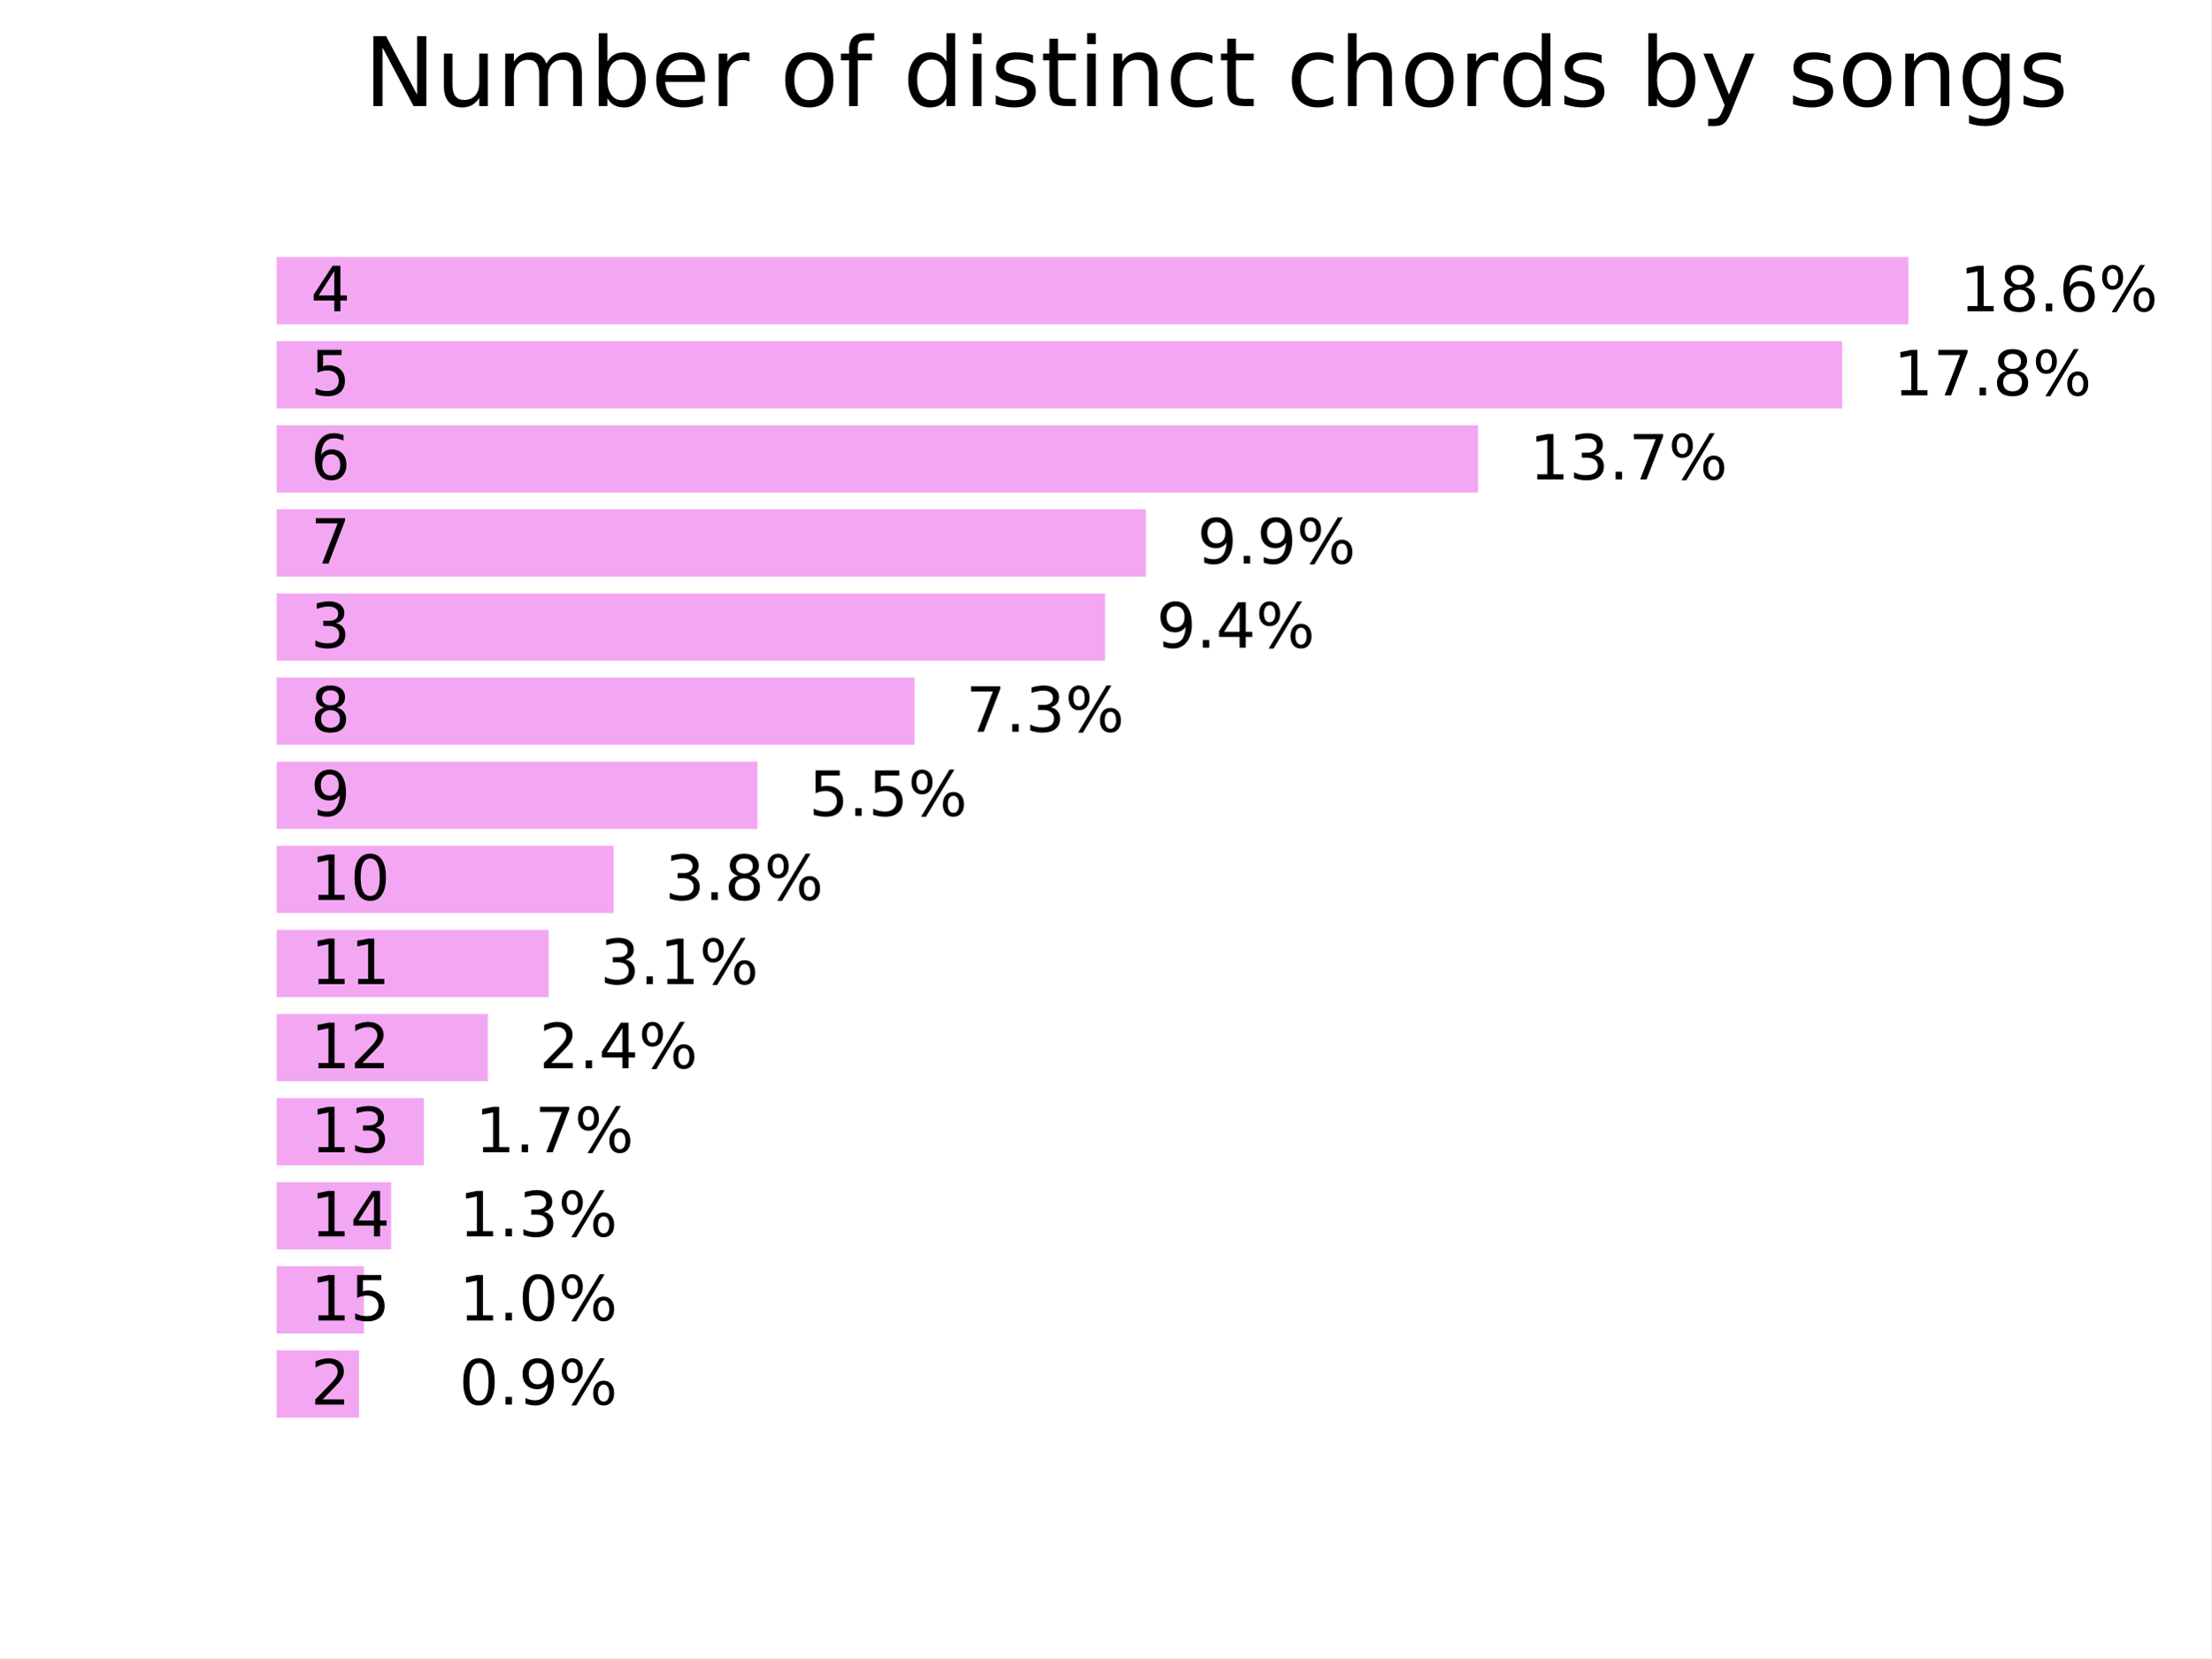
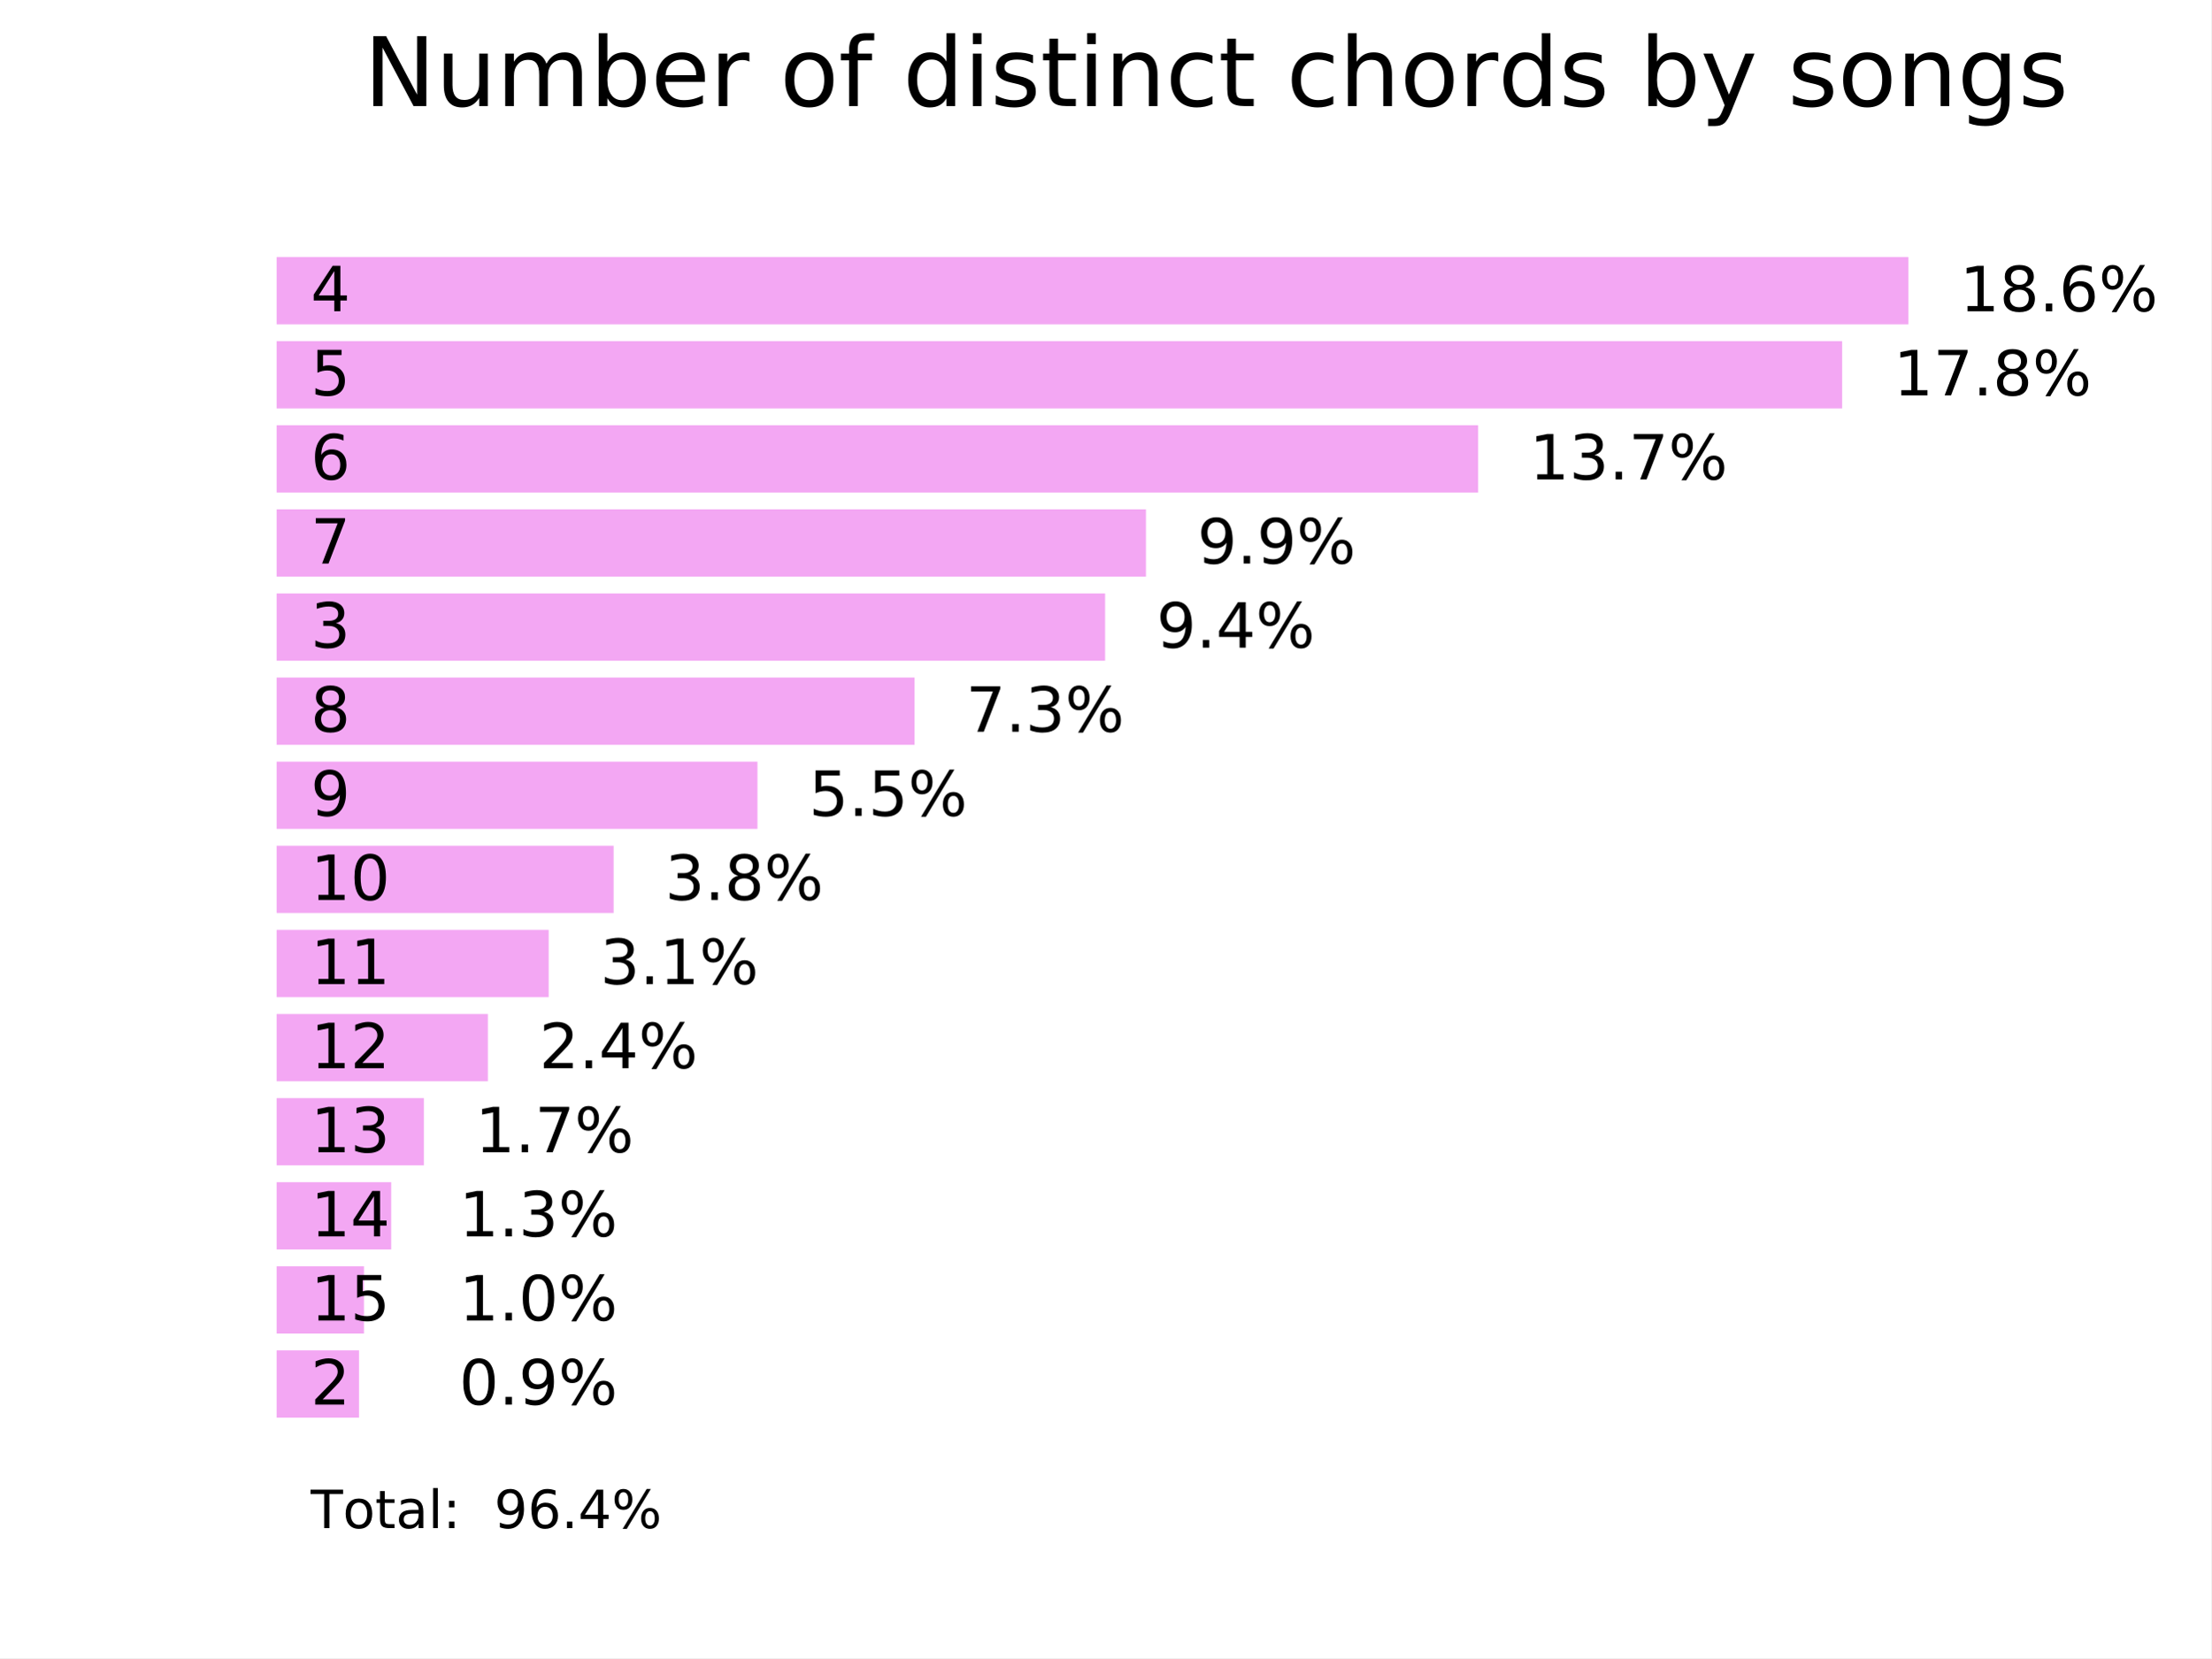
<svg xmlns="http://www.w3.org/2000/svg" xmlns:xlink="http://www.w3.org/1999/xlink" height="345.6pt" version="1.1" viewBox="0 0 460.8 345.6" width="460.8pt">
  <defs>
    <style type="text/css">
*{stroke-linecap:butt;stroke-linejoin:round;}
  </style>
  </defs>
  <g id="figure_1">
    <g id="patch_1">
      <path d="M 0 345.6  L 460.8 345.6  L 460.8 0  L 0 0  z " style="fill:#ffffff;" />
    </g>
    <g id="axes_1">
      <g id="patch_2">
-         <path clip-path="url(#pfce84165bf)" d="M 57.6 53.568  L 397.714 53.568  L 397.714 67.592  L 57.6 67.592  z " style="fill:#ee82ee;opacity:0.7;" />
+         <path clip-path="url(#pf7a1f2162a)" d="M 57.6 53.568  L 397.714 53.568  L 397.714 67.592  L 57.6 67.592  z " style="fill:#ee82ee;opacity:0.7;" />
      </g>
      <g id="patch_3">
-         <path clip-path="url(#pfce84165bf)" d="M 57.6 71.098  L 383.905 71.098  L 383.905 85.123  L 57.6 85.123  z " style="fill:#ee82ee;opacity:0.7;" />
+         <path clip-path="url(#pf7a1f2162a)" d="M 57.6 71.098  L 383.905 71.098  L 383.905 85.123  L 57.6 85.123  z " style="fill:#ee82ee;opacity:0.7;" />
      </g>
      <g id="patch_4">
-         <path clip-path="url(#pfce84165bf)" d="M 57.6 88.629  L 308.051 88.629  L 308.051 102.653  L 57.6 102.653  z " style="fill:#ee82ee;opacity:0.7;" />
+         <path clip-path="url(#pf7a1f2162a)" d="M 57.6 88.629  L 308.051 88.629  L 308.051 102.653  L 57.6 102.653  z " style="fill:#ee82ee;opacity:0.7;" />
      </g>
      <g id="patch_5">
-         <path clip-path="url(#pfce84165bf)" d="M 57.6 106.159  L 238.818 106.159  L 238.818 120.184  L 57.6 120.184  z " style="fill:#ee82ee;opacity:0.7;" />
+         <path clip-path="url(#pf7a1f2162a)" d="M 57.6 106.159  L 238.818 106.159  L 238.818 120.184  L 57.6 120.184  z " style="fill:#ee82ee;opacity:0.7;" />
      </g>
      <g id="patch_6">
-         <path clip-path="url(#pfce84165bf)" d="M 57.6 123.69  L 230.305 123.69  L 230.305 137.714  L 57.6 137.714  z " style="fill:#ee82ee;opacity:0.7;" />
+         <path clip-path="url(#pf7a1f2162a)" d="M 57.6 123.69  L 230.305 123.69  L 230.305 137.714  L 57.6 137.714  z " style="fill:#ee82ee;opacity:0.7;" />
      </g>
      <g id="patch_7">
-         <path clip-path="url(#pfce84165bf)" d="M 57.6 141.22  L 190.581 141.22  L 190.581 155.245  L 57.6 155.245  z " style="fill:#ee82ee;opacity:0.7;" />
+         <path clip-path="url(#pf7a1f2162a)" d="M 57.6 141.22  L 190.581 141.22  L 190.581 155.245  L 57.6 155.245  z " style="fill:#ee82ee;opacity:0.7;" />
      </g>
      <g id="patch_8">
-         <path clip-path="url(#pfce84165bf)" d="M 57.6 158.751  L 157.856 158.751  L 157.856 172.775  L 57.6 172.775  z " style="fill:#ee82ee;opacity:0.7;" />
+         <path clip-path="url(#pf7a1f2162a)" d="M 57.6 158.751  L 157.856 158.751  L 157.856 172.775  L 57.6 172.775  z " style="fill:#ee82ee;opacity:0.7;" />
      </g>
      <g id="patch_9">
-         <path clip-path="url(#pfce84165bf)" d="M 57.6 176.281  L 127.874 176.281  L 127.874 190.305  L 57.6 190.305  z " style="fill:#ee82ee;opacity:0.7;" />
+         <path clip-path="url(#pf7a1f2162a)" d="M 57.6 176.281  L 127.874 176.281  L 127.874 190.305  L 57.6 190.305  z " style="fill:#ee82ee;opacity:0.7;" />
      </g>
      <g id="patch_10">
-         <path clip-path="url(#pfce84165bf)" d="M 57.6 193.811  L 114.349 193.811  L 114.349 207.836  L 57.6 207.836  z " style="fill:#ee82ee;opacity:0.7;" />
+         <path clip-path="url(#pf7a1f2162a)" d="M 57.6 193.811  L 114.349 193.811  L 114.349 207.836  L 57.6 207.836  z " style="fill:#ee82ee;opacity:0.7;" />
      </g>
      <g id="patch_11">
-         <path clip-path="url(#pfce84165bf)" d="M 57.6 211.342  L 101.675 211.342  L 101.675 225.366  L 57.6 225.366  z " style="fill:#ee82ee;opacity:0.7;" />
+         <path clip-path="url(#pf7a1f2162a)" d="M 57.6 211.342  L 101.675 211.342  L 101.675 225.366  L 57.6 225.366  z " style="fill:#ee82ee;opacity:0.7;" />
      </g>
      <g id="patch_12">
-         <path clip-path="url(#pfce84165bf)" d="M 57.6 228.872  L 88.339 228.872  L 88.339 242.897  L 57.6 242.897  z " style="fill:#ee82ee;opacity:0.7;" />
+         <path clip-path="url(#pf7a1f2162a)" d="M 57.6 228.872  L 88.339 228.872  L 88.339 242.897  L 57.6 242.897  z " style="fill:#ee82ee;opacity:0.7;" />
      </g>
      <g id="patch_13">
-         <path clip-path="url(#pfce84165bf)" d="M 57.6 246.403  L 81.529 246.403  L 81.529 260.427  L 57.6 260.427  z " style="fill:#ee82ee;opacity:0.7;" />
+         <path clip-path="url(#pf7a1f2162a)" d="M 57.6 246.403  L 81.529 246.403  L 81.529 260.427  L 57.6 260.427  z " style="fill:#ee82ee;opacity:0.7;" />
      </g>
      <g id="patch_14">
-         <path clip-path="url(#pfce84165bf)" d="M 57.6 263.933  L 75.854 263.933  L 75.854 277.958  L 57.6 277.958  z " style="fill:#ee82ee;opacity:0.7;" />
+         <path clip-path="url(#pf7a1f2162a)" d="M 57.6 263.933  L 75.854 263.933  L 75.854 277.958  L 57.6 277.958  z " style="fill:#ee82ee;opacity:0.7;" />
      </g>
      <g id="patch_15">
-         <path clip-path="url(#pfce84165bf)" d="M 57.6 281.464  L 74.814 281.464  L 74.814 295.488  L 57.6 295.488  z " style="fill:#ee82ee;opacity:0.7;" />
+         <path clip-path="url(#pf7a1f2162a)" d="M 57.6 281.464  L 74.814 281.464  L 74.814 295.488  L 57.6 295.488  z " style="fill:#ee82ee;opacity:0.7;" />
      </g>
      <g id="text_1">
        <defs>
          <path d="M 37.797 64.312  L 12.891 25.391  L 37.797 25.391  z M 35.203 72.906  L 47.609 72.906  L 47.609 25.391  L 58.016 25.391  L 58.016 17.188  L 47.609 17.188  L 47.609 0  L 37.797 0  L 37.797 17.188  L 4.891 17.188  L 4.891 26.703  z " id="DejaVuSans-52" />
        </defs>
        <g transform="translate(64.7424 64.86858)scale(0.13 -0.13)">
          <use xlink:href="#DejaVuSans-52" />
        </g>
      </g>
      <g id="text_2">
        <defs>
          <path d="M 10.797 72.906  L 49.516 72.906  L 49.516 64.594  L 19.828 64.594  L 19.828 46.734  Q 21.969 47.469 24.109 47.828  Q 26.266 48.188 28.422 48.188  Q 40.625 48.188 47.75 41.5  Q 54.891 34.812 54.891 23.391  Q 54.891 11.625 47.562 5.094  Q 40.234 -1.422 26.906 -1.422  Q 22.312 -1.422 17.547 -0.641  Q 12.797 0.141 7.719 1.703  L 7.719 11.625  Q 12.109 9.234 16.797 8.062  Q 21.484 6.891 26.703 6.891  Q 35.156 6.891 40.078 11.328  Q 45.016 15.766 45.016 23.391  Q 45.016 31 40.078 35.438  Q 35.156 39.891 26.703 39.891  Q 22.75 39.891 18.812 39.016  Q 14.891 38.141 10.797 36.281  z " id="DejaVuSans-53" />
        </defs>
        <g transform="translate(64.7424 82.39901)scale(0.13 -0.13)">
          <use xlink:href="#DejaVuSans-53" />
        </g>
      </g>
      <g id="text_3">
        <defs>
          <path d="M 33.016 40.375  Q 26.375 40.375 22.484 35.828  Q 18.609 31.297 18.609 23.391  Q 18.609 15.531 22.484 10.953  Q 26.375 6.391 33.016 6.391  Q 39.656 6.391 43.531 10.953  Q 47.406 15.531 47.406 23.391  Q 47.406 31.297 43.531 35.828  Q 39.656 40.375 33.016 40.375  z M 52.594 71.297  L 52.594 62.312  Q 48.875 64.062 45.094 64.984  Q 41.312 65.922 37.594 65.922  Q 27.828 65.922 22.672 59.328  Q 17.531 52.734 16.797 39.406  Q 19.672 43.656 24.016 45.922  Q 28.375 48.188 33.594 48.188  Q 44.578 48.188 50.953 41.516  Q 57.328 34.859 57.328 23.391  Q 57.328 12.156 50.688 5.359  Q 44.047 -1.422 33.016 -1.422  Q 20.359 -1.422 13.672 8.266  Q 6.984 17.969 6.984 36.375  Q 6.984 53.656 15.188 63.938  Q 23.391 74.219 37.203 74.219  Q 40.922 74.219 44.703 73.484  Q 48.484 72.75 52.594 71.297  z " id="DejaVuSans-54" />
        </defs>
        <g transform="translate(64.7424 99.92945)scale(0.13 -0.13)">
          <use xlink:href="#DejaVuSans-54" />
        </g>
      </g>
      <g id="text_4">
        <defs>
          <path d="M 8.203 72.906  L 55.078 72.906  L 55.078 68.703  L 28.609 0  L 18.312 0  L 43.219 64.594  L 8.203 64.594  z " id="DejaVuSans-55" />
        </defs>
        <g transform="translate(64.7424 117.4599)scale(0.13 -0.13)">
          <use xlink:href="#DejaVuSans-55" />
        </g>
      </g>
      <g id="text_5">
        <defs>
          <path d="M 40.578 39.312  Q 47.656 37.797 51.625 33  Q 55.609 28.219 55.609 21.188  Q 55.609 10.406 48.188 4.484  Q 40.766 -1.422 27.094 -1.422  Q 22.516 -1.422 17.656 -0.516  Q 12.797 0.391 7.625 2.203  L 7.625 11.719  Q 11.719 9.328 16.594 8.109  Q 21.484 6.891 26.812 6.891  Q 36.078 6.891 40.938 10.547  Q 45.797 14.203 45.797 21.188  Q 45.797 27.641 41.281 31.266  Q 36.766 34.906 28.719 34.906  L 20.219 34.906  L 20.219 43.016  L 29.109 43.016  Q 36.375 43.016 40.234 45.922  Q 44.094 48.828 44.094 54.297  Q 44.094 59.906 40.109 62.906  Q 36.141 65.922 28.719 65.922  Q 24.656 65.922 20.016 65.031  Q 15.375 64.156 9.812 62.312  L 9.812 71.094  Q 15.438 72.656 20.344 73.438  Q 25.25 74.219 29.594 74.219  Q 40.828 74.219 47.359 69.109  Q 53.906 64.016 53.906 55.328  Q 53.906 49.266 50.438 45.094  Q 46.969 40.922 40.578 39.312  z " id="DejaVuSans-51" />
        </defs>
        <g transform="translate(64.7424 134.9903)scale(0.13 -0.13)">
          <use xlink:href="#DejaVuSans-51" />
        </g>
      </g>
      <g id="text_6">
        <defs>
          <path d="M 31.781 34.625  Q 24.75 34.625 20.719 30.859  Q 16.703 27.094 16.703 20.516  Q 16.703 13.922 20.719 10.156  Q 24.75 6.391 31.781 6.391  Q 38.812 6.391 42.859 10.172  Q 46.922 13.969 46.922 20.516  Q 46.922 27.094 42.891 30.859  Q 38.875 34.625 31.781 34.625  z M 21.922 38.812  Q 15.578 40.375 12.031 44.719  Q 8.5 49.078 8.5 55.328  Q 8.5 64.062 14.719 69.141  Q 20.953 74.219 31.781 74.219  Q 42.672 74.219 48.875 69.141  Q 55.078 64.062 55.078 55.328  Q 55.078 49.078 51.531 44.719  Q 48 40.375 41.703 38.812  Q 48.828 37.156 52.797 32.312  Q 56.781 27.484 56.781 20.516  Q 56.781 9.906 50.312 4.234  Q 43.844 -1.422 31.781 -1.422  Q 19.734 -1.422 13.25 4.234  Q 6.781 9.906 6.781 20.516  Q 6.781 27.484 10.781 32.312  Q 14.797 37.156 21.922 38.812  z M 18.312 54.391  Q 18.312 48.734 21.844 45.562  Q 25.391 42.391 31.781 42.391  Q 38.141 42.391 41.719 45.562  Q 45.312 48.734 45.312 54.391  Q 45.312 60.062 41.719 63.234  Q 38.141 66.406 31.781 66.406  Q 25.391 66.406 21.844 63.234  Q 18.312 60.062 18.312 54.391  z " id="DejaVuSans-56" />
        </defs>
        <g transform="translate(64.7424 152.5208)scale(0.13 -0.13)">
          <use xlink:href="#DejaVuSans-56" />
        </g>
      </g>
      <g id="text_7">
        <defs>
          <path d="M 10.984 1.516  L 10.984 10.5  Q 14.703 8.734 18.5 7.812  Q 22.312 6.891 25.984 6.891  Q 35.75 6.891 40.891 13.453  Q 46.047 20.016 46.781 33.406  Q 43.953 29.203 39.594 26.953  Q 35.25 24.703 29.984 24.703  Q 19.047 24.703 12.672 31.312  Q 6.297 37.938 6.297 49.422  Q 6.297 60.641 12.938 67.422  Q 19.578 74.219 30.609 74.219  Q 43.266 74.219 49.922 64.516  Q 56.594 54.828 56.594 36.375  Q 56.594 19.141 48.406 8.859  Q 40.234 -1.422 26.422 -1.422  Q 22.703 -1.422 18.891 -0.688  Q 15.094 0.047 10.984 1.516  z M 30.609 32.422  Q 37.25 32.422 41.125 36.953  Q 45.016 41.5 45.016 49.422  Q 45.016 57.281 41.125 61.844  Q 37.25 66.406 30.609 66.406  Q 23.969 66.406 20.094 61.844  Q 16.219 57.281 16.219 49.422  Q 16.219 41.5 20.094 36.953  Q 23.969 32.422 30.609 32.422  z " id="DejaVuSans-57" />
        </defs>
        <g transform="translate(64.7424 170.0512)scale(0.13 -0.13)">
          <use xlink:href="#DejaVuSans-57" />
        </g>
      </g>
      <g id="text_8">
        <defs>
          <path d="M 12.406 8.297  L 28.516 8.297  L 28.516 63.922  L 10.984 60.406  L 10.984 69.391  L 28.422 72.906  L 38.281 72.906  L 38.281 8.297  L 54.391 8.297  L 54.391 0  L 12.406 0  z " id="DejaVuSans-49" />
          <path d="M 31.781 66.406  Q 24.172 66.406 20.328 58.906  Q 16.5 51.422 16.5 36.375  Q 16.5 21.391 20.328 13.891  Q 24.172 6.391 31.781 6.391  Q 39.453 6.391 43.281 13.891  Q 47.125 21.391 47.125 36.375  Q 47.125 51.422 43.281 58.906  Q 39.453 66.406 31.781 66.406  z M 31.781 74.219  Q 44.047 74.219 50.516 64.516  Q 56.984 54.828 56.984 36.375  Q 56.984 17.969 50.516 8.266  Q 44.047 -1.422 31.781 -1.422  Q 19.531 -1.422 13.062 8.266  Q 6.594 17.969 6.594 36.375  Q 6.594 54.828 13.062 64.516  Q 19.531 74.219 31.781 74.219  z " id="DejaVuSans-48" />
        </defs>
        <g transform="translate(64.7424 187.5816)scale(0.13 -0.13)">
          <use xlink:href="#DejaVuSans-49" />
          <use x="63.623" xlink:href="#DejaVuSans-48" />
        </g>
      </g>
      <g id="text_9">
        <g transform="translate(64.7424 205.1121)scale(0.13 -0.13)">
          <use xlink:href="#DejaVuSans-49" />
          <use x="63.623" xlink:href="#DejaVuSans-49" />
        </g>
      </g>
      <g id="text_10">
        <defs>
          <path d="M 19.188 8.297  L 53.609 8.297  L 53.609 0  L 7.328 0  L 7.328 8.297  Q 12.938 14.109 22.625 23.891  Q 32.328 33.688 34.812 36.531  Q 39.547 41.844 41.422 45.531  Q 43.312 49.219 43.312 52.781  Q 43.312 58.594 39.234 62.25  Q 35.156 65.922 28.609 65.922  Q 23.969 65.922 18.812 64.312  Q 13.672 62.703 7.812 59.422  L 7.812 69.391  Q 13.766 71.781 18.938 73  Q 24.125 74.219 28.422 74.219  Q 39.75 74.219 46.484 68.547  Q 53.219 62.891 53.219 53.422  Q 53.219 48.922 51.531 44.891  Q 49.859 40.875 45.406 35.406  Q 44.188 33.984 37.641 27.219  Q 31.109 20.453 19.188 8.297  z " id="DejaVuSans-50" />
        </defs>
        <g transform="translate(64.7424 222.6425)scale(0.13 -0.13)">
          <use xlink:href="#DejaVuSans-49" />
          <use x="63.623" xlink:href="#DejaVuSans-50" />
        </g>
      </g>
      <g id="text_11">
        <g transform="translate(64.7424 240.1729)scale(0.13 -0.13)">
          <use xlink:href="#DejaVuSans-49" />
          <use x="63.623" xlink:href="#DejaVuSans-51" />
        </g>
      </g>
      <g id="text_12">
        <g transform="translate(64.7424 257.7034)scale(0.13 -0.13)">
          <use xlink:href="#DejaVuSans-49" />
          <use x="63.623" xlink:href="#DejaVuSans-52" />
        </g>
      </g>
      <g id="text_13">
        <g transform="translate(64.7424 275.2338)scale(0.13 -0.13)">
          <use xlink:href="#DejaVuSans-49" />
          <use x="63.623" xlink:href="#DejaVuSans-53" />
        </g>
      </g>
      <g id="text_14">
        <g transform="translate(64.7424 292.7642)scale(0.13 -0.13)">
          <use xlink:href="#DejaVuSans-50" />
        </g>
      </g>
      <g id="text_15">
        <defs>
          <path d="M 10.688 12.406  L 21 12.406  L 21 0  L 10.688 0  z " id="DejaVuSans-46" />
          <path d="M 72.703 32.078  Q 68.453 32.078 66.031 28.469  Q 63.625 24.859 63.625 18.406  Q 63.625 12.062 66.031 8.422  Q 68.453 4.781 72.703 4.781  Q 76.859 4.781 79.266 8.422  Q 81.688 12.062 81.688 18.406  Q 81.688 24.812 79.266 28.438  Q 76.859 32.078 72.703 32.078  z M 72.703 38.281  Q 80.422 38.281 84.953 32.906  Q 89.5 27.547 89.5 18.406  Q 89.5 9.281 84.938 3.922  Q 80.375 -1.422 72.703 -1.422  Q 64.891 -1.422 60.344 3.922  Q 55.812 9.281 55.812 18.406  Q 55.812 27.594 60.375 32.938  Q 64.938 38.281 72.703 38.281  z M 22.312 68.016  Q 18.109 68.016 15.688 64.375  Q 13.281 60.75 13.281 54.391  Q 13.281 47.953 15.672 44.328  Q 18.062 40.719 22.312 40.719  Q 26.562 40.719 28.969 44.328  Q 31.391 47.953 31.391 54.391  Q 31.391 60.688 28.953 64.344  Q 26.516 68.016 22.312 68.016  z M 66.406 74.219  L 74.219 74.219  L 28.609 -1.422  L 20.797 -1.422  z M 22.312 74.219  Q 30.031 74.219 34.609 68.875  Q 39.203 63.531 39.203 54.391  Q 39.203 45.172 34.641 39.844  Q 30.078 34.516 22.312 34.516  Q 14.547 34.516 10.031 39.859  Q 5.516 45.219 5.516 54.391  Q 5.516 63.484 10.047 68.844  Q 14.594 74.219 22.312 74.219  z " id="DejaVuSans-37" />
        </defs>
        <g transform="translate(408.4279 64.86858)scale(0.13 -0.13)">
          <use xlink:href="#DejaVuSans-49" />
          <use x="63.623" xlink:href="#DejaVuSans-56" />
          <use x="127.246" xlink:href="#DejaVuSans-46" />
          <use x="159.033" xlink:href="#DejaVuSans-54" />
          <use x="222.656" xlink:href="#DejaVuSans-37" />
        </g>
      </g>
      <g id="text_16">
        <g transform="translate(394.619 82.39901)scale(0.13 -0.13)">
          <use xlink:href="#DejaVuSans-49" />
          <use x="63.623" xlink:href="#DejaVuSans-55" />
          <use x="127.246" xlink:href="#DejaVuSans-46" />
          <use x="159.033" xlink:href="#DejaVuSans-56" />
          <use x="222.656" xlink:href="#DejaVuSans-37" />
        </g>
      </g>
      <g id="text_17">
        <g transform="translate(318.7648 99.92945)scale(0.13 -0.13)">
          <use xlink:href="#DejaVuSans-49" />
          <use x="63.623" xlink:href="#DejaVuSans-51" />
          <use x="127.246" xlink:href="#DejaVuSans-46" />
          <use x="159.033" xlink:href="#DejaVuSans-55" />
          <use x="222.656" xlink:href="#DejaVuSans-37" />
        </g>
      </g>
      <g id="text_18">
        <g transform="translate(249.5313 117.4599)scale(0.13 -0.13)">
          <use xlink:href="#DejaVuSans-57" />
          <use x="63.623" xlink:href="#DejaVuSans-46" />
          <use x="95.41" xlink:href="#DejaVuSans-57" />
          <use x="159.033" xlink:href="#DejaVuSans-37" />
        </g>
      </g>
      <g id="text_19">
        <g transform="translate(241.019 134.9903)scale(0.13 -0.13)">
          <use xlink:href="#DejaVuSans-57" />
          <use x="63.623" xlink:href="#DejaVuSans-46" />
          <use x="95.41" xlink:href="#DejaVuSans-52" />
          <use x="159.033" xlink:href="#DejaVuSans-37" />
        </g>
      </g>
      <g id="text_20">
        <g transform="translate(201.2949 152.5208)scale(0.13 -0.13)">
          <use xlink:href="#DejaVuSans-55" />
          <use x="63.623" xlink:href="#DejaVuSans-46" />
          <use x="95.41" xlink:href="#DejaVuSans-51" />
          <use x="159.033" xlink:href="#DejaVuSans-37" />
        </g>
      </g>
      <g id="text_21">
        <g transform="translate(168.5698 170.0512)scale(0.13 -0.13)">
          <use xlink:href="#DejaVuSans-53" />
          <use x="63.623" xlink:href="#DejaVuSans-46" />
          <use x="95.41" xlink:href="#DejaVuSans-53" />
          <use x="159.033" xlink:href="#DejaVuSans-37" />
        </g>
      </g>
      <g id="text_22">
        <g transform="translate(138.5875 187.5816)scale(0.13 -0.13)">
          <use xlink:href="#DejaVuSans-51" />
          <use x="63.623" xlink:href="#DejaVuSans-46" />
          <use x="95.41" xlink:href="#DejaVuSans-56" />
          <use x="159.033" xlink:href="#DejaVuSans-37" />
        </g>
      </g>
      <g id="text_23">
        <g transform="translate(125.0624 205.1121)scale(0.13 -0.13)">
          <use xlink:href="#DejaVuSans-51" />
          <use x="63.623" xlink:href="#DejaVuSans-46" />
          <use x="95.41" xlink:href="#DejaVuSans-49" />
          <use x="159.033" xlink:href="#DejaVuSans-37" />
        </g>
      </g>
      <g id="text_24">
        <g transform="translate(112.3885 222.6425)scale(0.13 -0.13)">
          <use xlink:href="#DejaVuSans-50" />
          <use x="63.623" xlink:href="#DejaVuSans-46" />
          <use x="95.41" xlink:href="#DejaVuSans-52" />
          <use x="159.033" xlink:href="#DejaVuSans-37" />
        </g>
      </g>
      <g id="text_25">
        <g transform="translate(99.05252 240.1729)scale(0.13 -0.13)">
          <use xlink:href="#DejaVuSans-49" />
          <use x="63.623" xlink:href="#DejaVuSans-46" />
          <use x="95.41" xlink:href="#DejaVuSans-55" />
          <use x="159.033" xlink:href="#DejaVuSans-37" />
        </g>
      </g>
      <g id="text_26">
        <g transform="translate(95.6772 257.7034)scale(0.13 -0.13)">
          <use xlink:href="#DejaVuSans-49" />
          <use x="63.623" xlink:href="#DejaVuSans-46" />
          <use x="95.41" xlink:href="#DejaVuSans-51" />
          <use x="159.033" xlink:href="#DejaVuSans-37" />
        </g>
      </g>
      <g id="text_27">
        <g transform="translate(95.6772 275.2338)scale(0.13 -0.13)">
          <use xlink:href="#DejaVuSans-49" />
          <use x="63.623" xlink:href="#DejaVuSans-46" />
          <use x="95.41" xlink:href="#DejaVuSans-48" />
          <use x="159.033" xlink:href="#DejaVuSans-37" />
        </g>
      </g>
      <g id="text_28">
        <g transform="translate(95.6772 292.7642)scale(0.13 -0.13)">
          <use xlink:href="#DejaVuSans-48" />
          <use x="63.623" xlink:href="#DejaVuSans-46" />
          <use x="95.41" xlink:href="#DejaVuSans-57" />
          <use x="159.033" xlink:href="#DejaVuSans-37" />
        </g>
      </g>
+       <g id="text_29">
+         <defs>
+           <path d="M -0.297 72.906  L 61.375 72.906  L 61.375 64.594  L 35.5 64.594  L 35.5 0  L 25.594 0  L 25.594 64.594  L -0.297 64.594  z " id="DejaVuSans-84" />
+           <path d="M 30.609 48.391  Q 23.391 48.391 19.188 42.75  Q 14.984 37.109 14.984 27.297  Q 14.984 17.484 19.156 11.844  Q 23.344 6.203 30.609 6.203  Q 37.797 6.203 41.984 11.859  Q 46.188 17.531 46.188 27.297  Q 46.188 37.016 41.984 42.703  Q 37.797 48.391 30.609 48.391  z M 30.609 56  Q 42.328 56 49.016 48.375  Q 55.719 40.766 55.719 27.297  Q 55.719 13.875 49.016 6.219  Q 42.328 -1.422 30.609 -1.422  Q 18.844 -1.422 12.172 6.219  Q 5.516 13.875 5.516 27.297  Q 5.516 40.766 12.172 48.375  Q 18.844 56 30.609 56  z " id="DejaVuSans-111" />
+           <path d="M 18.312 70.219  L 18.312 54.688  L 36.812 54.688  L 36.812 47.703  L 18.312 47.703  L 18.312 18.016  Q 18.312 11.328 20.141 9.422  Q 21.969 7.516 27.594 7.516  L 36.812 7.516  L 36.812 0  L 27.594 0  Q 17.188 0 13.234 3.875  Q 9.281 7.766 9.281 18.016  L 9.281 47.703  L 2.688 47.703  L 2.688 54.688  L 9.281 54.688  L 9.281 70.219  z " id="DejaVuSans-116" />
+           <path d="M 34.281 27.484  Q 23.391 27.484 19.188 25  Q 14.984 22.516 14.984 16.5  Q 14.984 11.719 18.141 8.906  Q 21.297 6.109 26.703 6.109  Q 34.188 6.109 38.703 11.406  Q 43.219 16.703 43.219 25.484  L 43.219 27.484  z M 52.203 31.203  L 52.203 0  L 43.219 0  L 43.219 8.297  Q 40.141 3.328 35.547 0.953  Q 30.953 -1.422 24.312 -1.422  Q 15.922 -1.422 10.953 3.297  Q 6 8.016 6 15.922  Q 6 25.141 12.172 29.828  Q 18.359 34.516 30.609 34.516  L 43.219 34.516  L 43.219 35.406  Q 43.219 41.609 39.141 45  Q 35.062 48.391 27.688 48.391  Q 23 48.391 18.547 47.266  Q 14.109 46.141 10.016 43.891  L 10.016 52.203  Q 14.938 54.109 19.578 55.047  Q 24.219 56 28.609 56  Q 40.484 56 46.344 49.844  Q 52.203 43.703 52.203 31.203  z " id="DejaVuSans-97" />
+           <path d="M 9.422 75.984  L 18.406 75.984  L 18.406 0  L 9.422 0  z " id="DejaVuSans-108" />
+           <path d="M 11.719 12.406  L 22.016 12.406  L 22.016 0  L 11.719 0  z M 11.719 51.703  L 22.016 51.703  L 22.016 39.312  L 11.719 39.312  z " id="DejaVuSans-58" />
+           <path id="DejaVuSans-32" />
+         </defs>
+         <g transform="translate(64.7424 318.508)scale(0.11 -0.11)">
+           <use xlink:href="#DejaVuSans-84" />
+           <use x="60.818" xlink:href="#DejaVuSans-111" />
+           <use x="122" xlink:href="#DejaVuSans-116" />
+           <use x="161.209" xlink:href="#DejaVuSans-97" />
+           <use x="222.488" xlink:href="#DejaVuSans-108" />
+           <use x="250.271" xlink:href="#DejaVuSans-58" />
+           <use x="283.963" xlink:href="#DejaVuSans-32" />
+           <use x="315.75" xlink:href="#DejaVuSans-32" />
+           <use x="347.537" xlink:href="#DejaVuSans-57" />
+           <use x="411.16" xlink:href="#DejaVuSans-54" />
+           <use x="474.783" xlink:href="#DejaVuSans-46" />
+           <use x="506.57" xlink:href="#DejaVuSans-52" />
+           <use x="570.193" xlink:href="#DejaVuSans-37" />
+         </g>
+       </g>
    </g>
-     <g id="text_29">
+     <g id="text_30">
      <defs>
        <path d="M 9.812 72.906  L 23.094 72.906  L 55.422 11.922  L 55.422 72.906  L 64.984 72.906  L 64.984 0  L 51.703 0  L 19.391 60.984  L 19.391 0  L 9.812 0  z " id="DejaVuSans-78" />
        <path d="M 8.5 21.578  L 8.5 54.688  L 17.484 54.688  L 17.484 21.922  Q 17.484 14.156 20.5 10.266  Q 23.531 6.391 29.594 6.391  Q 36.859 6.391 41.078 11.031  Q 45.312 15.672 45.312 23.688  L 45.312 54.688  L 54.297 54.688  L 54.297 0  L 45.312 0  L 45.312 8.406  Q 42.047 3.422 37.719 1  Q 33.406 -1.422 27.688 -1.422  Q 18.266 -1.422 13.375 4.438  Q 8.5 10.297 8.5 21.578  z M 31.109 56  z " id="DejaVuSans-117" />
        <path d="M 52 44.188  Q 55.375 50.25 60.062 53.125  Q 64.75 56 71.094 56  Q 79.641 56 84.281 50.016  Q 88.922 44.047 88.922 33.016  L 88.922 0  L 79.891 0  L 79.891 32.719  Q 79.891 40.578 77.094 44.375  Q 74.312 48.188 68.609 48.188  Q 61.625 48.188 57.562 43.547  Q 53.516 38.922 53.516 30.906  L 53.516 0  L 44.484 0  L 44.484 32.719  Q 44.484 40.625 41.703 44.406  Q 38.922 48.188 33.109 48.188  Q 26.219 48.188 22.156 43.531  Q 18.109 38.875 18.109 30.906  L 18.109 0  L 9.078 0  L 9.078 54.688  L 18.109 54.688  L 18.109 46.188  Q 21.188 51.219 25.484 53.609  Q 29.781 56 35.688 56  Q 41.656 56 45.828 52.969  Q 50 49.953 52 44.188  z " id="DejaVuSans-109" />
        <path d="M 48.688 27.297  Q 48.688 37.203 44.609 42.844  Q 40.531 48.484 33.406 48.484  Q 26.266 48.484 22.188 42.844  Q 18.109 37.203 18.109 27.297  Q 18.109 17.391 22.188 11.75  Q 26.266 6.109 33.406 6.109  Q 40.531 6.109 44.609 11.75  Q 48.688 17.391 48.688 27.297  z M 18.109 46.391  Q 20.953 51.266 25.266 53.625  Q 29.594 56 35.594 56  Q 45.562 56 51.781 48.094  Q 58.016 40.188 58.016 27.297  Q 58.016 14.406 51.781 6.484  Q 45.562 -1.422 35.594 -1.422  Q 29.594 -1.422 25.266 0.953  Q 20.953 3.328 18.109 8.203  L 18.109 0  L 9.078 0  L 9.078 75.984  L 18.109 75.984  z " id="DejaVuSans-98" />
        <path d="M 56.203 29.594  L 56.203 25.203  L 14.891 25.203  Q 15.484 15.922 20.484 11.062  Q 25.484 6.203 34.422 6.203  Q 39.594 6.203 44.453 7.469  Q 49.312 8.734 54.109 11.281  L 54.109 2.781  Q 49.266 0.734 44.188 -0.344  Q 39.109 -1.422 33.891 -1.422  Q 20.797 -1.422 13.156 6.188  Q 5.516 13.812 5.516 26.812  Q 5.516 40.234 12.766 48.109  Q 20.016 56 32.328 56  Q 43.359 56 49.781 48.891  Q 56.203 41.797 56.203 29.594  z M 47.219 32.234  Q 47.125 39.594 43.094 43.984  Q 39.062 48.391 32.422 48.391  Q 24.906 48.391 20.391 44.141  Q 15.875 39.891 15.188 32.172  z " id="DejaVuSans-101" />
        <path d="M 41.109 46.297  Q 39.594 47.172 37.812 47.578  Q 36.031 48 33.891 48  Q 26.266 48 22.188 43.047  Q 18.109 38.094 18.109 28.812  L 18.109 0  L 9.078 0  L 9.078 54.688  L 18.109 54.688  L 18.109 46.188  Q 20.953 51.172 25.484 53.578  Q 30.031 56 36.531 56  Q 37.453 56 38.578 55.875  Q 39.703 55.766 41.062 55.516  z " id="DejaVuSans-114" />
-         <path id="DejaVuSans-32" />
-         <path d="M 30.609 48.391  Q 23.391 48.391 19.188 42.75  Q 14.984 37.109 14.984 27.297  Q 14.984 17.484 19.156 11.844  Q 23.344 6.203 30.609 6.203  Q 37.797 6.203 41.984 11.859  Q 46.188 17.531 46.188 27.297  Q 46.188 37.016 41.984 42.703  Q 37.797 48.391 30.609 48.391  z M 30.609 56  Q 42.328 56 49.016 48.375  Q 55.719 40.766 55.719 27.297  Q 55.719 13.875 49.016 6.219  Q 42.328 -1.422 30.609 -1.422  Q 18.844 -1.422 12.172 6.219  Q 5.516 13.875 5.516 27.297  Q 5.516 40.766 12.172 48.375  Q 18.844 56 30.609 56  z " id="DejaVuSans-111" />
        <path d="M 37.109 75.984  L 37.109 68.5  L 28.516 68.5  Q 23.688 68.5 21.797 66.547  Q 19.922 64.594 19.922 59.516  L 19.922 54.688  L 34.719 54.688  L 34.719 47.703  L 19.922 47.703  L 19.922 0  L 10.891 0  L 10.891 47.703  L 2.297 47.703  L 2.297 54.688  L 10.891 54.688  L 10.891 58.5  Q 10.891 67.625 15.141 71.797  Q 19.391 75.984 28.609 75.984  z " id="DejaVuSans-102" />
        <path d="M 45.406 46.391  L 45.406 75.984  L 54.391 75.984  L 54.391 0  L 45.406 0  L 45.406 8.203  Q 42.578 3.328 38.25 0.953  Q 33.938 -1.422 27.875 -1.422  Q 17.969 -1.422 11.734 6.484  Q 5.516 14.406 5.516 27.297  Q 5.516 40.188 11.734 48.094  Q 17.969 56 27.875 56  Q 33.938 56 38.25 53.625  Q 42.578 51.266 45.406 46.391  z M 14.797 27.297  Q 14.797 17.391 18.875 11.75  Q 22.953 6.109 30.078 6.109  Q 37.203 6.109 41.297 11.75  Q 45.406 17.391 45.406 27.297  Q 45.406 37.203 41.297 42.844  Q 37.203 48.484 30.078 48.484  Q 22.953 48.484 18.875 42.844  Q 14.797 37.203 14.797 27.297  z " id="DejaVuSans-100" />
        <path d="M 9.422 54.688  L 18.406 54.688  L 18.406 0  L 9.422 0  z M 9.422 75.984  L 18.406 75.984  L 18.406 64.594  L 9.422 64.594  z " id="DejaVuSans-105" />
        <path d="M 44.281 53.078  L 44.281 44.578  Q 40.484 46.531 36.375 47.5  Q 32.281 48.484 27.875 48.484  Q 21.188 48.484 17.844 46.438  Q 14.5 44.391 14.5 40.281  Q 14.5 37.156 16.891 35.375  Q 19.281 33.594 26.516 31.984  L 29.594 31.297  Q 39.156 29.25 43.188 25.516  Q 47.219 21.781 47.219 15.094  Q 47.219 7.469 41.188 3.016  Q 35.156 -1.422 24.609 -1.422  Q 20.219 -1.422 15.453 -0.562  Q 10.688 0.297 5.422 2  L 5.422 11.281  Q 10.406 8.688 15.234 7.391  Q 20.062 6.109 24.812 6.109  Q 31.156 6.109 34.562 8.281  Q 37.984 10.453 37.984 14.406  Q 37.984 18.062 35.516 20.016  Q 33.062 21.969 24.703 23.781  L 21.578 24.516  Q 13.234 26.266 9.516 29.906  Q 5.812 33.547 5.812 39.891  Q 5.812 47.609 11.281 51.797  Q 16.75 56 26.812 56  Q 31.781 56 36.172 55.266  Q 40.578 54.547 44.281 53.078  z " id="DejaVuSans-115" />
-         <path d="M 18.312 70.219  L 18.312 54.688  L 36.812 54.688  L 36.812 47.703  L 18.312 47.703  L 18.312 18.016  Q 18.312 11.328 20.141 9.422  Q 21.969 7.516 27.594 7.516  L 36.812 7.516  L 36.812 0  L 27.594 0  Q 17.188 0 13.234 3.875  Q 9.281 7.766 9.281 18.016  L 9.281 47.703  L 2.688 47.703  L 2.688 54.688  L 9.281 54.688  L 9.281 70.219  z " id="DejaVuSans-116" />
        <path d="M 54.891 33.016  L 54.891 0  L 45.906 0  L 45.906 32.719  Q 45.906 40.484 42.875 44.328  Q 39.844 48.188 33.797 48.188  Q 26.516 48.188 22.312 43.547  Q 18.109 38.922 18.109 30.906  L 18.109 0  L 9.078 0  L 9.078 54.688  L 18.109 54.688  L 18.109 46.188  Q 21.344 51.125 25.703 53.562  Q 30.078 56 35.797 56  Q 45.219 56 50.047 50.172  Q 54.891 44.344 54.891 33.016  z " id="DejaVuSans-110" />
        <path d="M 48.781 52.594  L 48.781 44.188  Q 44.969 46.297 41.141 47.344  Q 37.312 48.391 33.406 48.391  Q 24.656 48.391 19.812 42.844  Q 14.984 37.312 14.984 27.297  Q 14.984 17.281 19.812 11.734  Q 24.656 6.203 33.406 6.203  Q 37.312 6.203 41.141 7.25  Q 44.969 8.297 48.781 10.406  L 48.781 2.094  Q 45.016 0.344 40.984 -0.531  Q 36.969 -1.422 32.422 -1.422  Q 20.062 -1.422 12.781 6.344  Q 5.516 14.109 5.516 27.297  Q 5.516 40.672 12.859 48.328  Q 20.219 56 33.016 56  Q 37.156 56 41.109 55.141  Q 45.062 54.297 48.781 52.594  z " id="DejaVuSans-99" />
        <path d="M 54.891 33.016  L 54.891 0  L 45.906 0  L 45.906 32.719  Q 45.906 40.484 42.875 44.328  Q 39.844 48.188 33.797 48.188  Q 26.516 48.188 22.312 43.547  Q 18.109 38.922 18.109 30.906  L 18.109 0  L 9.078 0  L 9.078 75.984  L 18.109 75.984  L 18.109 46.188  Q 21.344 51.125 25.703 53.562  Q 30.078 56 35.797 56  Q 45.219 56 50.047 50.172  Q 54.891 44.344 54.891 33.016  z " id="DejaVuSans-104" />
        <path d="M 32.172 -5.078  Q 28.375 -14.844 24.75 -17.812  Q 21.141 -20.797 15.094 -20.797  L 7.906 -20.797  L 7.906 -13.281  L 13.188 -13.281  Q 16.891 -13.281 18.938 -11.516  Q 21 -9.766 23.484 -3.219  L 25.094 0.875  L 2.984 54.688  L 12.5 54.688  L 29.594 11.922  L 46.688 54.688  L 56.203 54.688  z " id="DejaVuSans-121" />
        <path d="M 45.406 27.984  Q 45.406 37.75 41.375 43.109  Q 37.359 48.484 30.078 48.484  Q 22.859 48.484 18.828 43.109  Q 14.797 37.75 14.797 27.984  Q 14.797 18.266 18.828 12.891  Q 22.859 7.516 30.078 7.516  Q 37.359 7.516 41.375 12.891  Q 45.406 18.266 45.406 27.984  z M 54.391 6.781  Q 54.391 -7.172 48.188 -13.984  Q 42 -20.797 29.203 -20.797  Q 24.469 -20.797 20.266 -20.094  Q 16.062 -19.391 12.109 -17.922  L 12.109 -9.188  Q 16.062 -11.328 19.922 -12.344  Q 23.781 -13.375 27.781 -13.375  Q 36.625 -13.375 41.016 -8.766  Q 45.406 -4.156 45.406 5.172  L 45.406 9.625  Q 42.625 4.781 38.281 2.391  Q 33.938 0 27.875 0  Q 17.828 0 11.672 7.656  Q 5.516 15.328 5.516 27.984  Q 5.516 40.672 11.672 48.328  Q 17.828 56 27.875 56  Q 33.938 56 38.281 53.609  Q 42.625 51.219 45.406 46.391  L 45.406 54.688  L 54.391 54.688  z " id="DejaVuSans-103" />
      </defs>
      <g transform="translate(75.83531 22.10888)scale(0.2 -0.2)">
        <use xlink:href="#DejaVuSans-78" />
        <use x="74.805" xlink:href="#DejaVuSans-117" />
        <use x="138.184" xlink:href="#DejaVuSans-109" />
        <use x="235.596" xlink:href="#DejaVuSans-98" />
        <use x="299.072" xlink:href="#DejaVuSans-101" />
        <use x="360.596" xlink:href="#DejaVuSans-114" />
        <use x="401.709" xlink:href="#DejaVuSans-32" />
        <use x="433.496" xlink:href="#DejaVuSans-111" />
        <use x="494.678" xlink:href="#DejaVuSans-102" />
        <use x="529.883" xlink:href="#DejaVuSans-32" />
        <use x="561.67" xlink:href="#DejaVuSans-100" />
        <use x="625.146" xlink:href="#DejaVuSans-105" />
        <use x="652.93" xlink:href="#DejaVuSans-115" />
        <use x="705.029" xlink:href="#DejaVuSans-116" />
        <use x="744.238" xlink:href="#DejaVuSans-105" />
        <use x="772.021" xlink:href="#DejaVuSans-110" />
        <use x="835.4" xlink:href="#DejaVuSans-99" />
        <use x="890.381" xlink:href="#DejaVuSans-116" />
        <use x="929.59" xlink:href="#DejaVuSans-32" />
        <use x="961.377" xlink:href="#DejaVuSans-99" />
        <use x="1016.357" xlink:href="#DejaVuSans-104" />
        <use x="1079.736" xlink:href="#DejaVuSans-111" />
        <use x="1140.918" xlink:href="#DejaVuSans-114" />
        <use x="1182.016" xlink:href="#DejaVuSans-100" />
        <use x="1245.492" xlink:href="#DejaVuSans-115" />
        <use x="1297.592" xlink:href="#DejaVuSans-32" />
        <use x="1329.379" xlink:href="#DejaVuSans-98" />
        <use x="1392.855" xlink:href="#DejaVuSans-121" />
        <use x="1452.035" xlink:href="#DejaVuSans-32" />
        <use x="1483.822" xlink:href="#DejaVuSans-115" />
        <use x="1535.922" xlink:href="#DejaVuSans-111" />
        <use x="1597.104" xlink:href="#DejaVuSans-110" />
        <use x="1660.482" xlink:href="#DejaVuSans-103" />
        <use x="1723.959" xlink:href="#DejaVuSans-115" />
      </g>
    </g>
  </g>
  <defs>
-     <clipPath id="pfce84165bf">
+     <clipPath id="pf7a1f2162a">
      <rect height="266.112" width="357.12" x="57.6" y="41.472" />
    </clipPath>
  </defs>
</svg>
